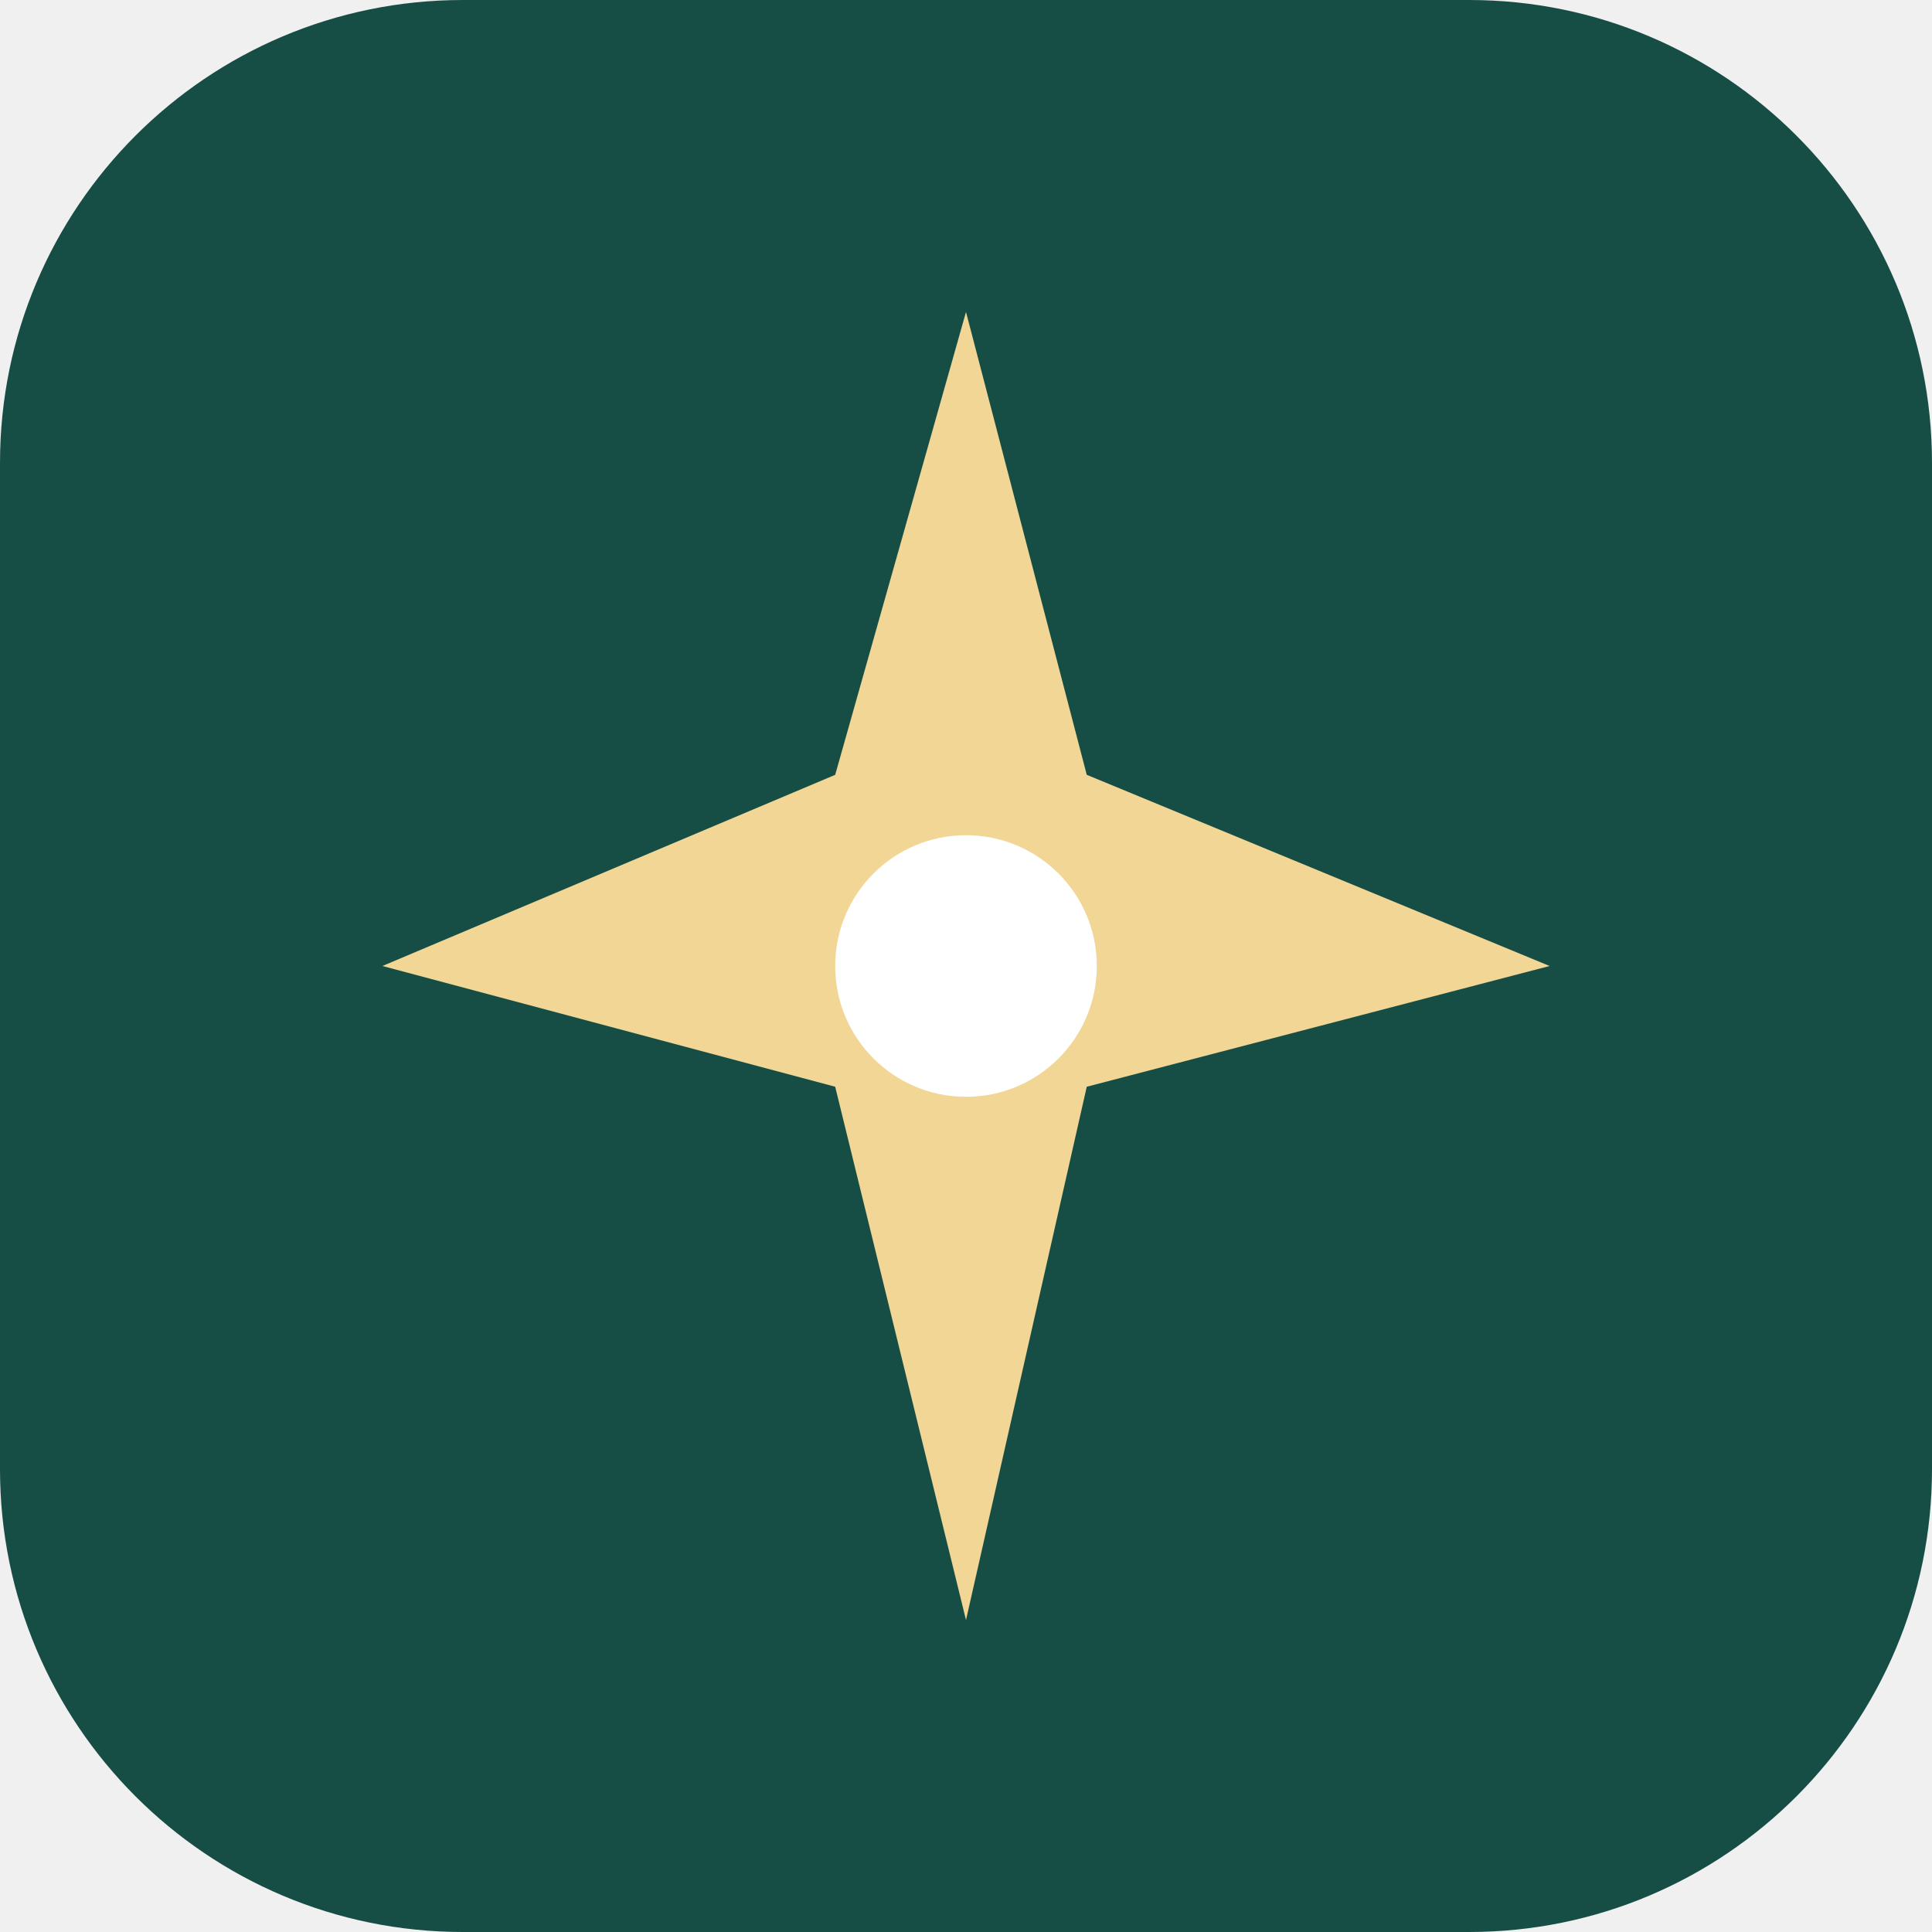
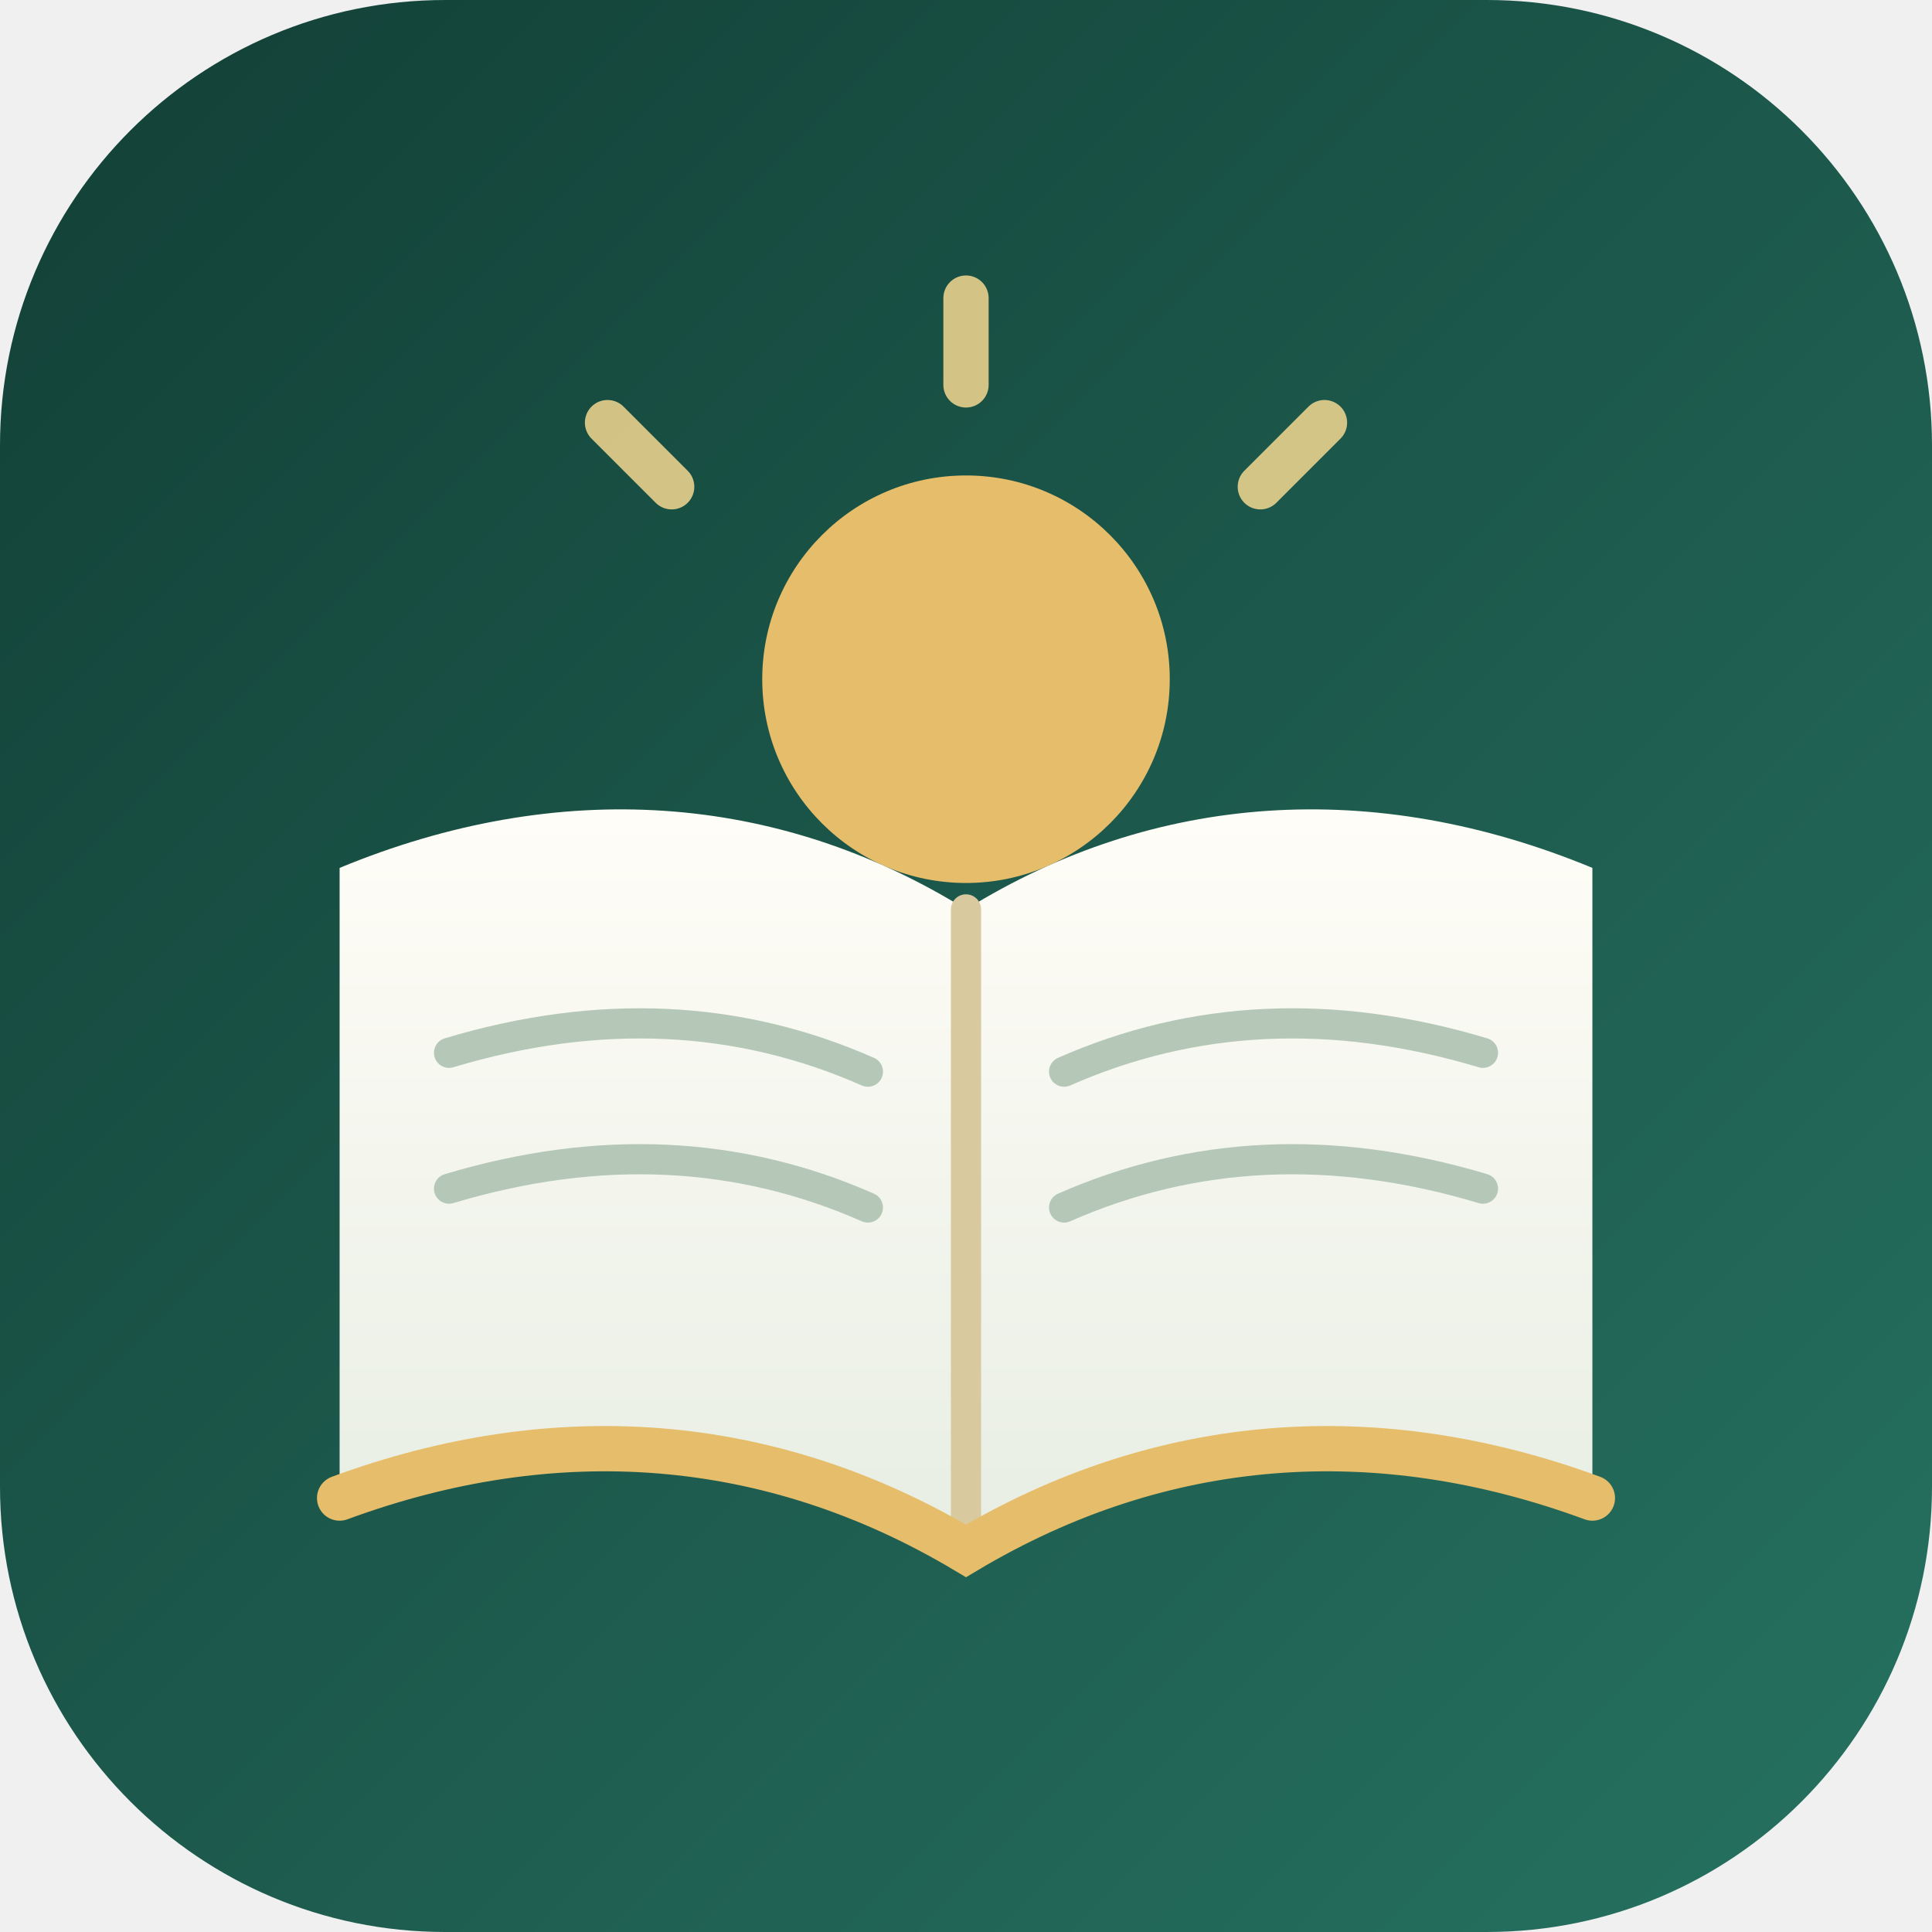
- <svg xmlns="http://www.w3.org/2000/svg" viewBox="0 0 192 192">
-   <rect width="192" height="192" rx="46" fill="#164e45" />
-   <path d="M96 31 108 77 154 96 108 108 96 161 83 108 38 96 83 77Z" fill="#f1d695" />
-   <circle cx="96" cy="96" r="13" fill="#fff" />
+ <svg xmlns="http://www.w3.org/2000/svg" viewBox="0 0 512 512">
+   <defs>
+     <linearGradient id="bg" x1="0" y1="0" x2="1" y2="1">
+       <stop offset="0" stop-color="#123f36" />
+       <stop offset="1" stop-color="#267261" />
+     </linearGradient>
+     <linearGradient id="paper" x1="0" y1="0" x2="0" y2="1">
+       <stop offset="0" stop-color="#fffdf7" />
+       <stop offset="1" stop-color="#e8eee4" />
+     </linearGradient>
+   </defs>
+   <rect width="512" height="512" rx="118" fill="url(#bg)" />
+   <circle cx="256" cy="180" r="54" fill="#e6bd6a" />
+   <path d="M256 102v-23M178 129l-17-17M334 129l17-17" stroke="#f3d891" stroke-width="12" stroke-linecap="round" opacity=".85" />
+   <path d="M90 230c58-24 116-20 166 11v168c-52-31-108-36-166-12z" fill="url(#paper)" />
+   <path d="M422 230c-58-24-116-20-166 11v168c52-31 108-36 166-12z" fill="url(#paper)" />
+   <path d="M256 241v168" stroke="#d8c99e" stroke-width="8" stroke-linecap="round" />
+   <path d="M119 279c40-12 77-10 111 5M119 315c40-12 77-10 111 5M393 279c-40-12-77-10-111 5M393 315c-40-12-77-10-111 5" fill="none" stroke="#b5c8b7" stroke-width="8" stroke-linecap="round" />
+   <path d="M90 397c57-21 114-17 166 14 52-31 109-35 166-14" fill="none" stroke="#e6bd6a" stroke-width="12" stroke-linecap="round" />
</svg>
